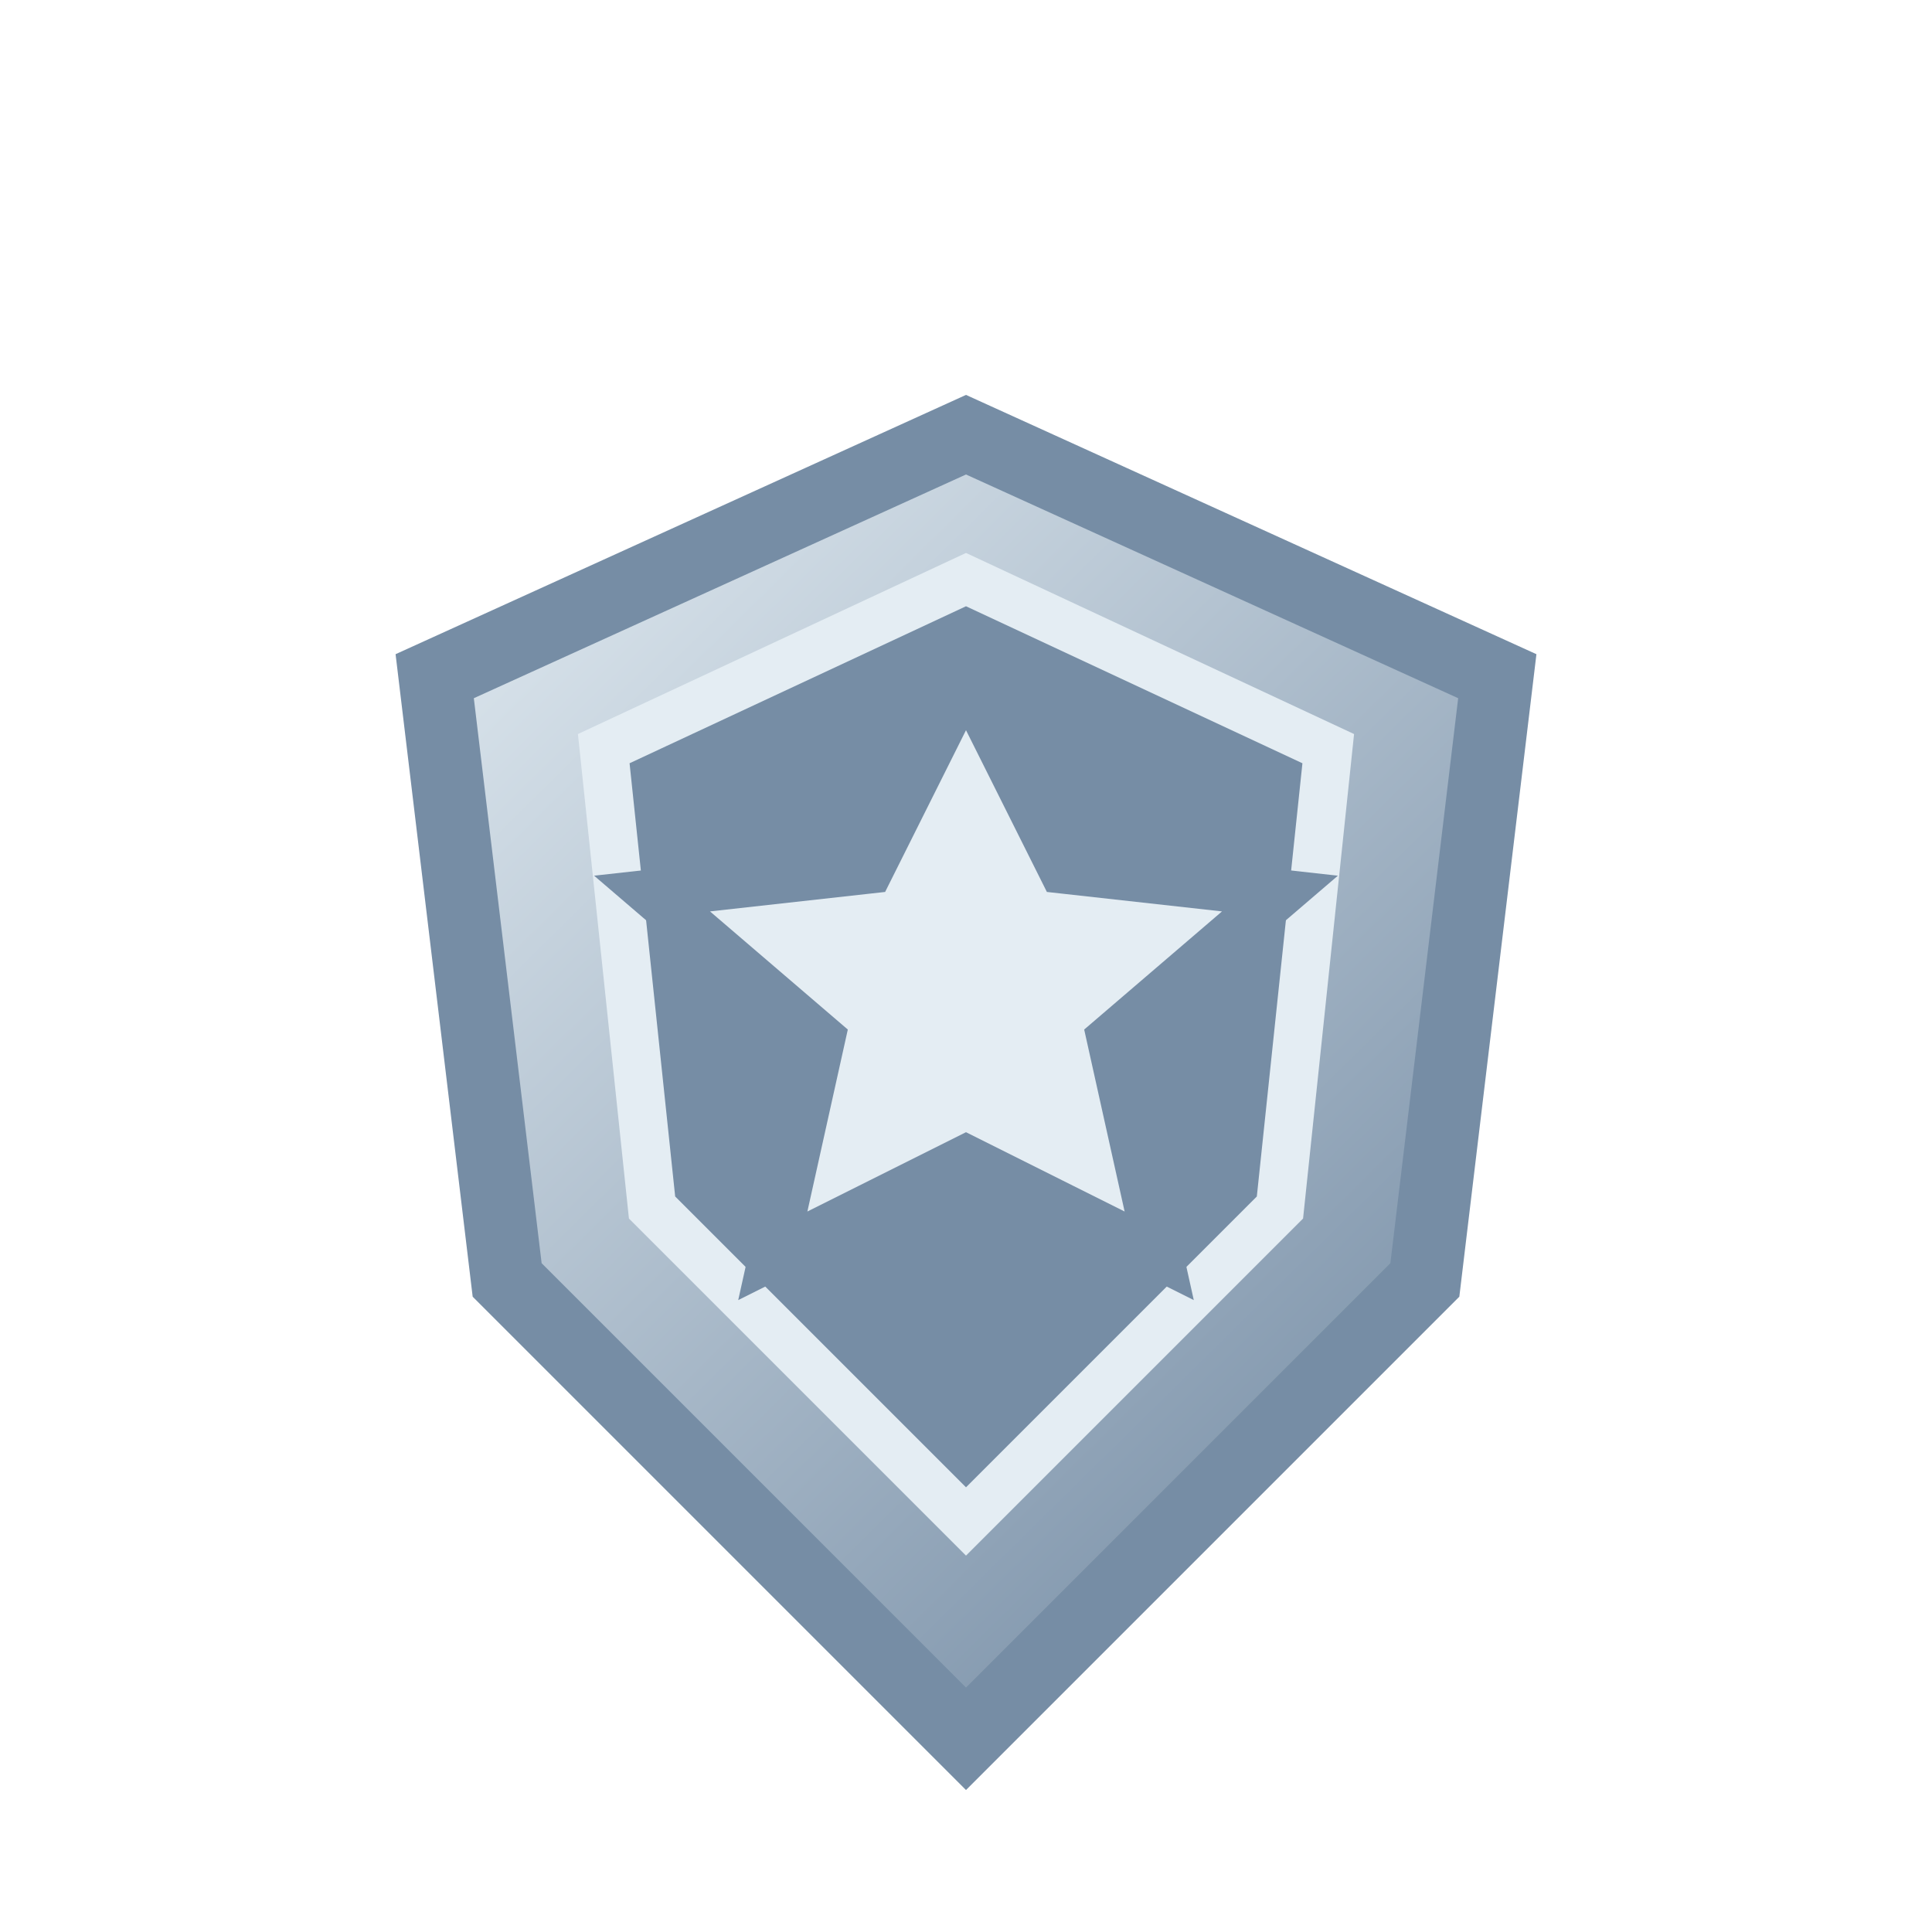
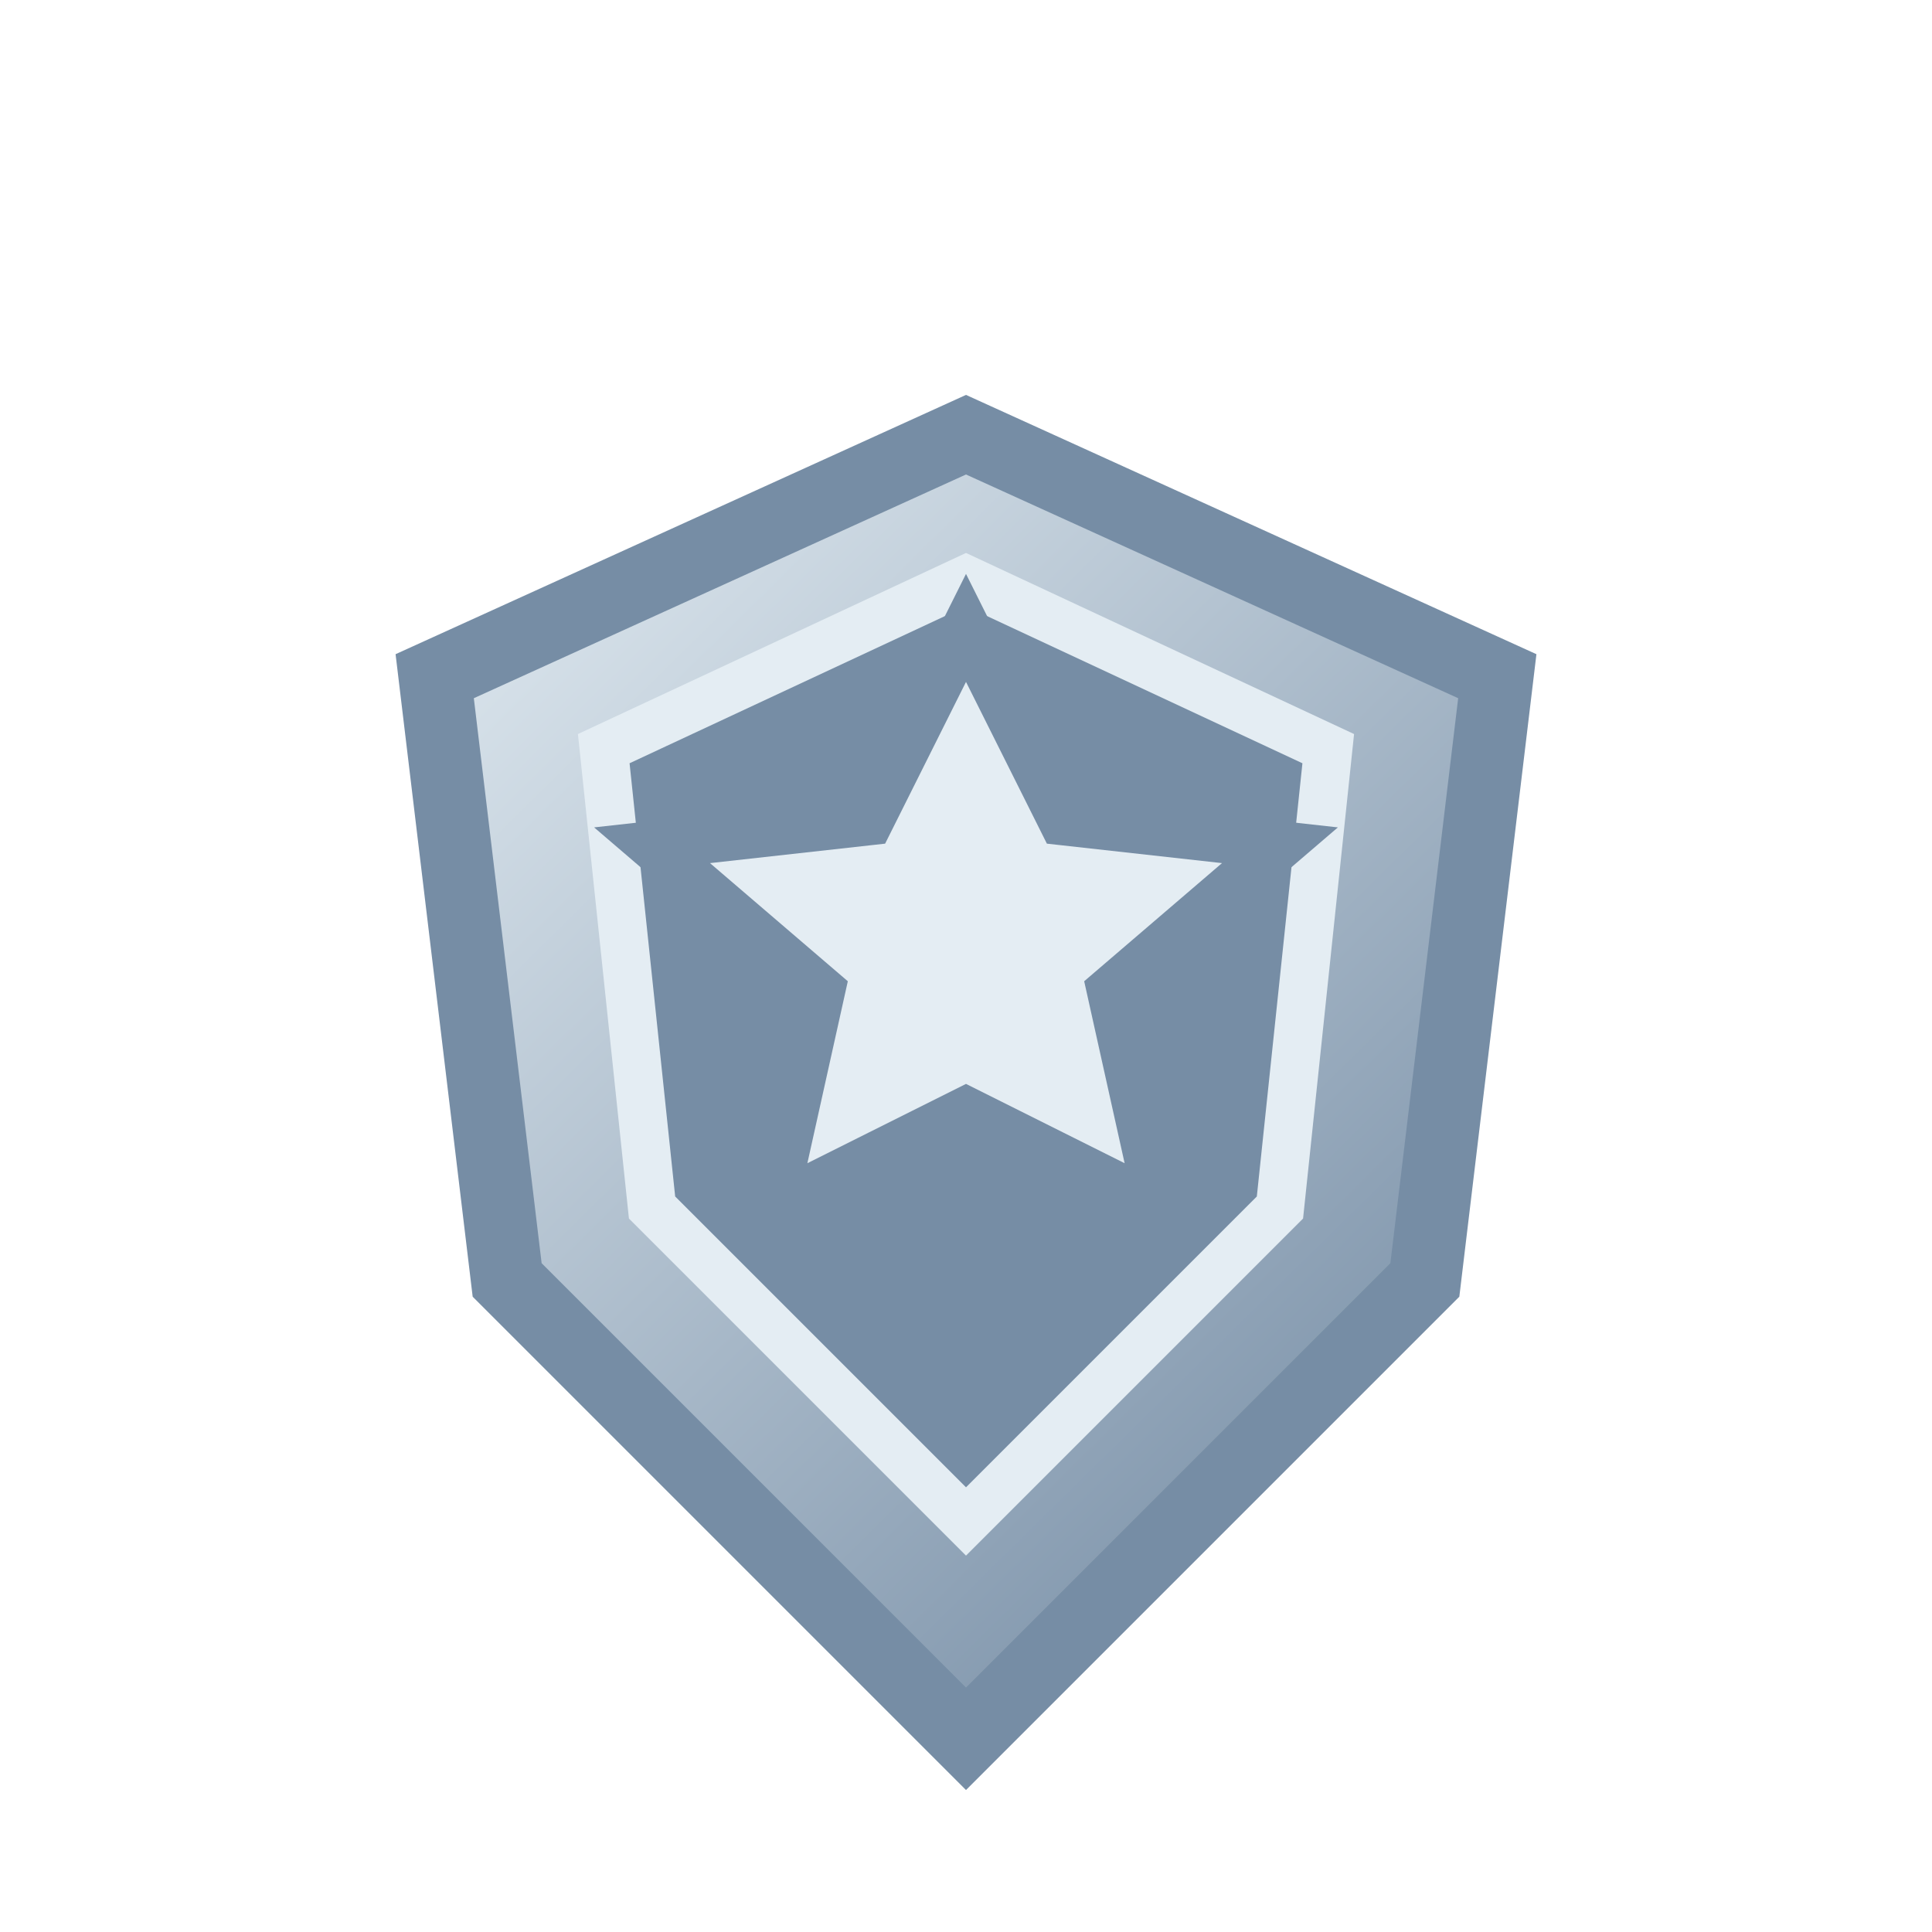
<svg xmlns="http://www.w3.org/2000/svg" viewBox="0 0 80 80">
  <defs>
    <linearGradient id="metal" x2="0.8" y2="1">
      <stop stop-color="#e4edf3" />
      <stop offset="1" stop-color="#768da5" />
    </linearGradient>
  </defs>
  <path d="M40 18 62 28 59 53 40 72 21 53 18 28Z" fill="url(#metal)" stroke="#768da5" stroke-width="3" />
  <path d="M40 24 55 31 53 50 40 63 27 50 25 31Z" fill="#768da5" stroke="#e4edf3" stroke-width="2" />
-   <path transform="translate(0 -4)" d="m40 32 4 8 9 1-7 6 2 9-8-4-8 4 2-9-7-6 9-1Z" fill="#e4edf3" stroke="#768da5" stroke-width="2" />
+   <path transform="translate(0 -6)" d="m40 32 4 8 9 1-7 6 2 9-8-4-8 4 2-9-7-6 9-1Z" fill="#e4edf3" stroke="#768da5" stroke-width="2" />
</svg>
